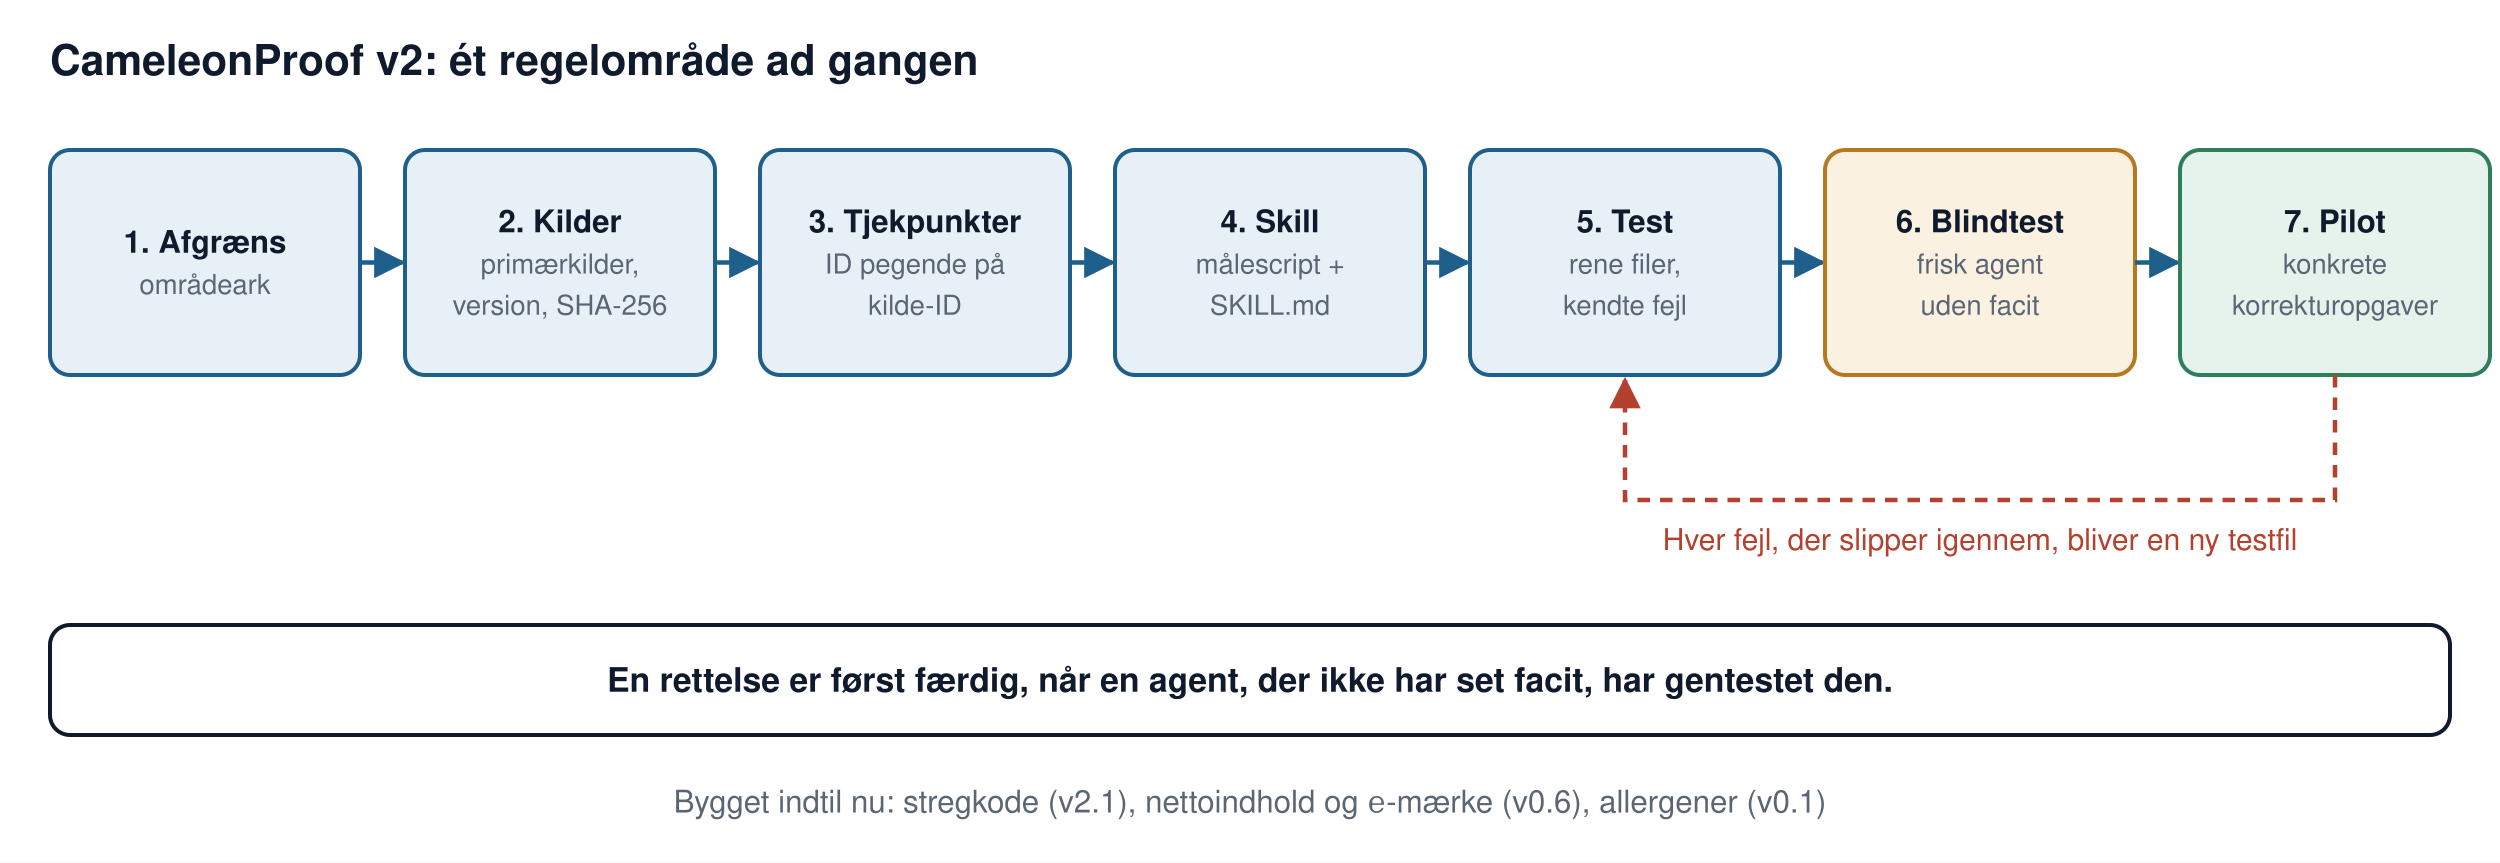
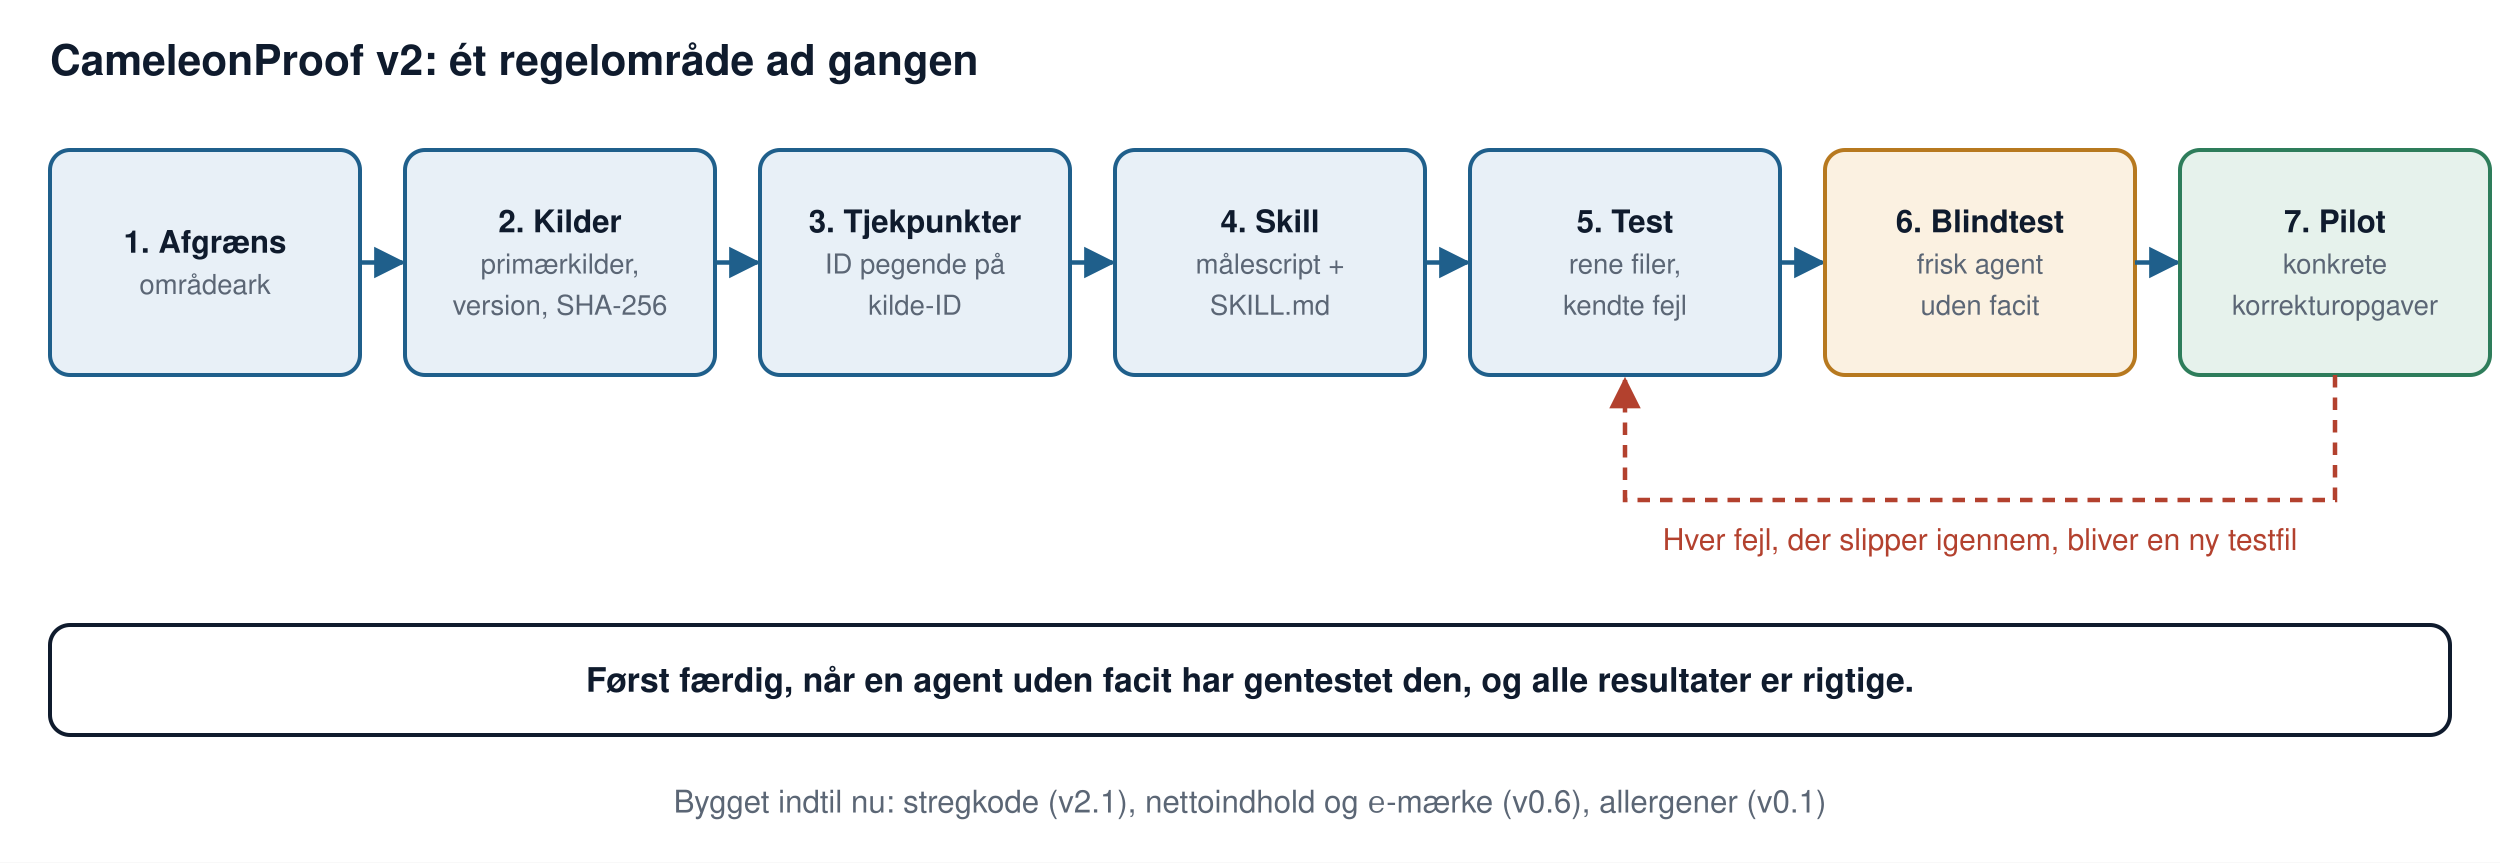
<svg xmlns="http://www.w3.org/2000/svg" viewBox="0 0 1000 345" width="1000" height="345" font-family="Helvetica, Arial, sans-serif">
  <defs>
    <marker id="a-6b7785" viewBox="0 0 10 10" refX="9" refY="5" markerWidth="7" markerHeight="7" orient="auto-start-reverse">
      <path d="M0,0 L10,5 L0,10 z" fill="#6b7785" />
    </marker>
    <marker id="a-1f5f8b" viewBox="0 0 10 10" refX="9" refY="5" markerWidth="7" markerHeight="7" orient="auto-start-reverse">
      <path d="M0,0 L10,5 L0,10 z" fill="#1f5f8b" />
    </marker>
    <marker id="a-b7791f" viewBox="0 0 10 10" refX="9" refY="5" markerWidth="7" markerHeight="7" orient="auto-start-reverse">
      <path d="M0,0 L10,5 L0,10 z" fill="#b7791f" />
    </marker>
    <marker id="a-2e7d5b" viewBox="0 0 10 10" refX="9" refY="5" markerWidth="7" markerHeight="7" orient="auto-start-reverse">
      <path d="M0,0 L10,5 L0,10 z" fill="#2e7d5b" />
    </marker>
    <marker id="a-b3412e" viewBox="0 0 10 10" refX="9" refY="5" markerWidth="7" markerHeight="7" orient="auto-start-reverse">
      <path d="M0,0 L10,5 L0,10 z" fill="#b3412e" />
    </marker>
  </defs>
  <rect width="100%" height="100%" fill="#ffffff" />
  <text x="20" y="30" text-anchor="start" font-size="17" font-weight="700" fill="#0f1b2d">CameleonProof v2: ét regelområde ad gangen</text>
  <rect x="20" y="60" width="124" height="90" rx="8" fill="#e8f0f7" stroke="#1f5f8b" stroke-width="1.6" />
  <text x="82.0" y="101.1" text-anchor="middle" font-size="12.5" font-weight="700" fill="#0f1b2d">1. Afgræns</text>
  <text x="82.0" y="117.6" text-anchor="middle" font-size="11.0" font-weight="400" fill="#5b6675">områdeark</text>
  <line x1="144" y1="105" x2="161" y2="105" stroke="#1f5f8b" stroke-width="1.8" marker-end="url(#a-1f5f8b)" />
  <rect x="162" y="60" width="124" height="90" rx="8" fill="#e8f0f7" stroke="#1f5f8b" stroke-width="1.6" />
  <text x="224.0" y="92.9" text-anchor="middle" font-size="12.5" font-weight="700" fill="#0f1b2d">2. Kilder</text>
  <text x="224.0" y="109.4" text-anchor="middle" font-size="11.0" font-weight="400" fill="#5b6675">primærkilder,</text>
  <text x="224.0" y="125.9" text-anchor="middle" font-size="11.0" font-weight="400" fill="#5b6675">version, SHA-256</text>
  <line x1="286" y1="105" x2="303" y2="105" stroke="#1f5f8b" stroke-width="1.8" marker-end="url(#a-1f5f8b)" />
  <rect x="304" y="60" width="124" height="90" rx="8" fill="#e8f0f7" stroke="#1f5f8b" stroke-width="1.6" />
  <text x="366.0" y="92.9" text-anchor="middle" font-size="12.5" font-weight="700" fill="#0f1b2d">3. Tjekpunkter</text>
  <text x="366.0" y="109.4" text-anchor="middle" font-size="11.0" font-weight="400" fill="#5b6675">ID pegende på</text>
  <text x="366.0" y="125.9" text-anchor="middle" font-size="11.0" font-weight="400" fill="#5b6675">kilde-ID</text>
  <line x1="428" y1="105" x2="445" y2="105" stroke="#1f5f8b" stroke-width="1.8" marker-end="url(#a-1f5f8b)" />
  <rect x="446" y="60" width="124" height="90" rx="8" fill="#e8f0f7" stroke="#1f5f8b" stroke-width="1.6" />
  <text x="508.0" y="92.9" text-anchor="middle" font-size="12.5" font-weight="700" fill="#0f1b2d">4. Skill</text>
  <text x="508.0" y="109.4" text-anchor="middle" font-size="11.0" font-weight="400" fill="#5b6675">målescript +</text>
  <text x="508.0" y="125.9" text-anchor="middle" font-size="11.0" font-weight="400" fill="#5b6675">SKILL.md</text>
  <line x1="570" y1="105" x2="587" y2="105" stroke="#1f5f8b" stroke-width="1.8" marker-end="url(#a-1f5f8b)" />
  <rect x="588" y="60" width="124" height="90" rx="8" fill="#e8f0f7" stroke="#1f5f8b" stroke-width="1.6" />
  <text x="650.0" y="92.9" text-anchor="middle" font-size="12.5" font-weight="700" fill="#0f1b2d">5. Test</text>
  <text x="650.0" y="109.4" text-anchor="middle" font-size="11.0" font-weight="400" fill="#5b6675">rene filer,</text>
  <text x="650.0" y="125.9" text-anchor="middle" font-size="11.0" font-weight="400" fill="#5b6675">kendte fejl</text>
  <line x1="712" y1="105" x2="729" y2="105" stroke="#1f5f8b" stroke-width="1.8" marker-end="url(#a-1f5f8b)" />
  <rect x="730" y="60" width="124" height="90" rx="8" fill="#fbf1e1" stroke="#b7791f" stroke-width="1.6" />
  <text x="792.0" y="92.9" text-anchor="middle" font-size="12.5" font-weight="700" fill="#0f1b2d">6. Blindtest</text>
  <text x="792.0" y="109.4" text-anchor="middle" font-size="11.0" font-weight="400" fill="#5b6675">frisk agent</text>
  <text x="792.0" y="125.9" text-anchor="middle" font-size="11.0" font-weight="400" fill="#5b6675">uden facit</text>
  <line x1="854" y1="105" x2="871" y2="105" stroke="#1f5f8b" stroke-width="1.8" marker-end="url(#a-1f5f8b)" />
  <rect x="872" y="60" width="124" height="90" rx="8" fill="#e6f2ec" stroke="#2e7d5b" stroke-width="1.6" />
  <text x="934.0" y="92.9" text-anchor="middle" font-size="12.5" font-weight="700" fill="#0f1b2d">7. Pilot</text>
  <text x="934.0" y="109.4" text-anchor="middle" font-size="11.0" font-weight="400" fill="#5b6675">konkrete</text>
  <text x="934.0" y="125.9" text-anchor="middle" font-size="11.0" font-weight="400" fill="#5b6675">korrekturopgaver</text>
  <path d="M934.0,150 L934.0,200 L650.0,200 L650.0,152" fill="none" stroke="#b3412e" stroke-width="1.8" stroke-dasharray="5 4" marker-end="url(#a-b3412e)" />
  <text x="792.0" y="220" text-anchor="middle" font-size="12" font-weight="400" fill="#b3412e">Hver fejl, der slipper igennem, bliver en ny testfil</text>
  <rect x="20" y="250" width="960" height="44" rx="8" fill="#ffffff" stroke="#0f1b2d" stroke-width="1.6" />
-   <text x="500.0" y="276.7" text-anchor="middle" font-size="13.5" font-weight="700" fill="#0f1b2d">En rettelse er først færdig, når en agent, der ikke har set facit, har gentestet den.</text>
+   <text x="500.0" y="276.7" text-anchor="middle" font-size="13.5" font-weight="700" fill="#0f1b2d">Først færdig, når en agent uden facit har gentestet den, og alle resultater er rigtige.</text>
  <text x="500" y="325" text-anchor="middle" font-size="12.5" font-weight="400" fill="#5b6675">Bygget indtil nu: stregkode (v2.1), nettoindhold og ℮-mærke (v0.6), allergener (v0.1)</text>
</svg>
